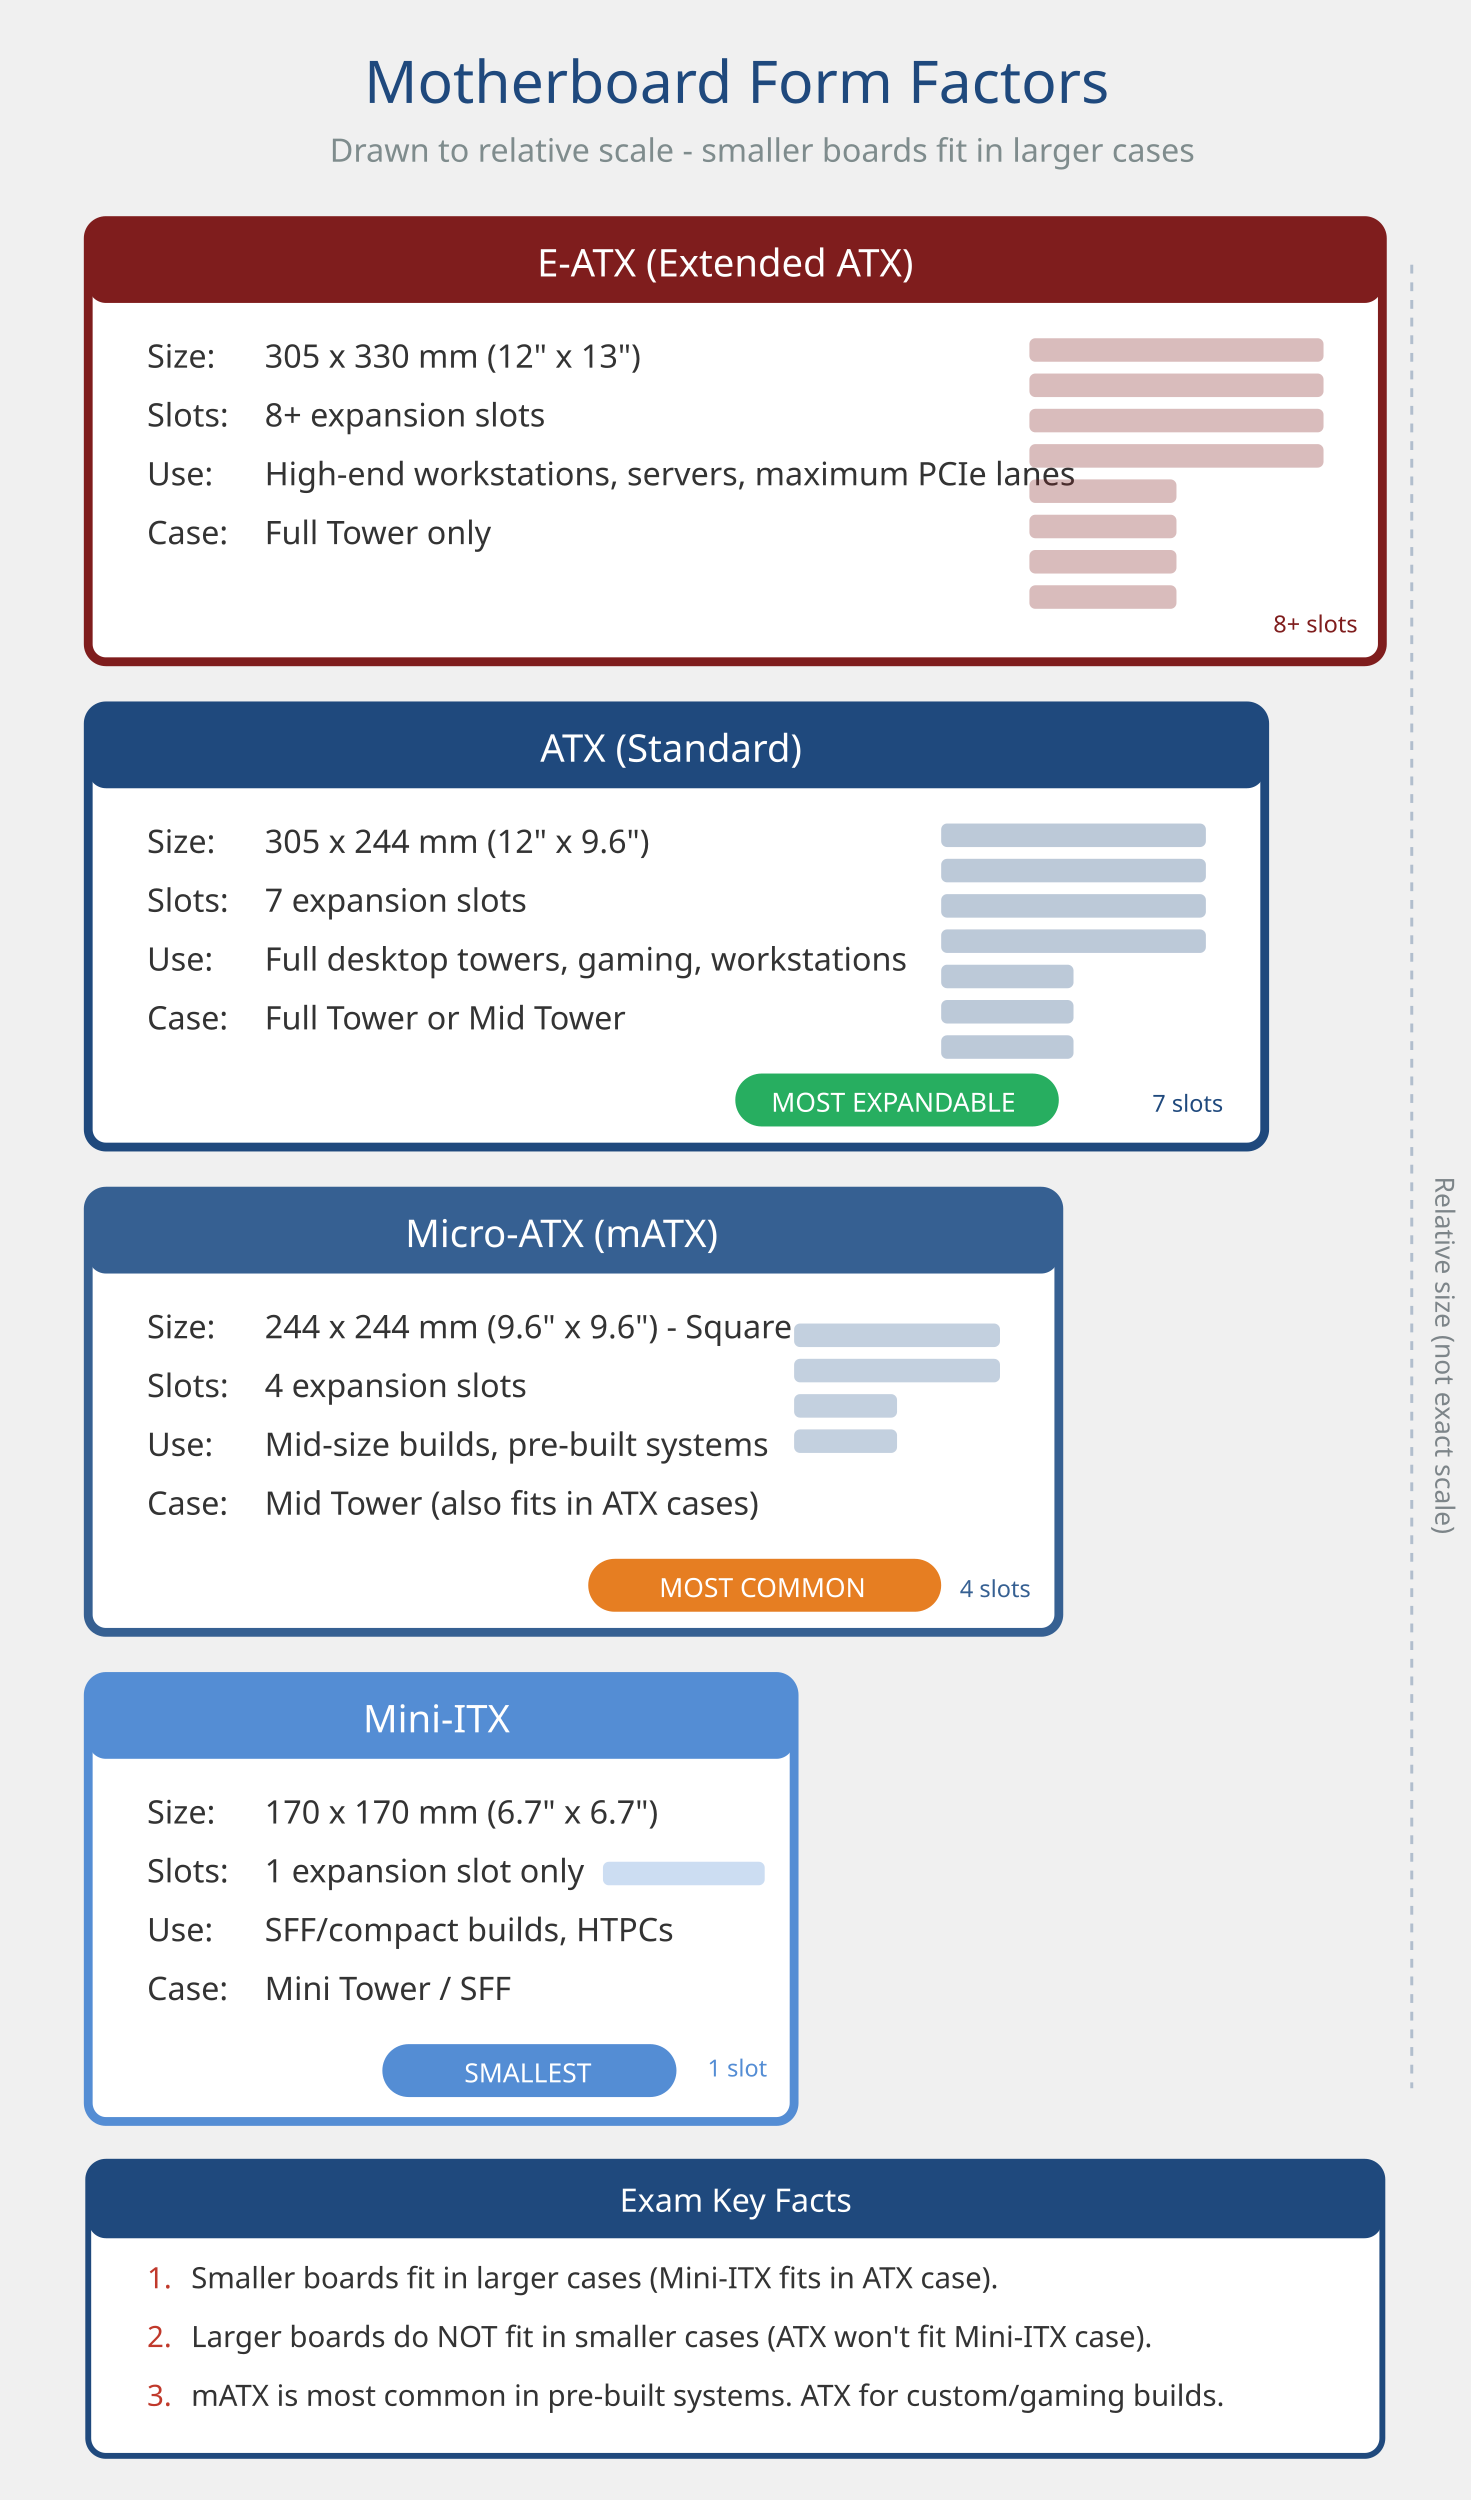
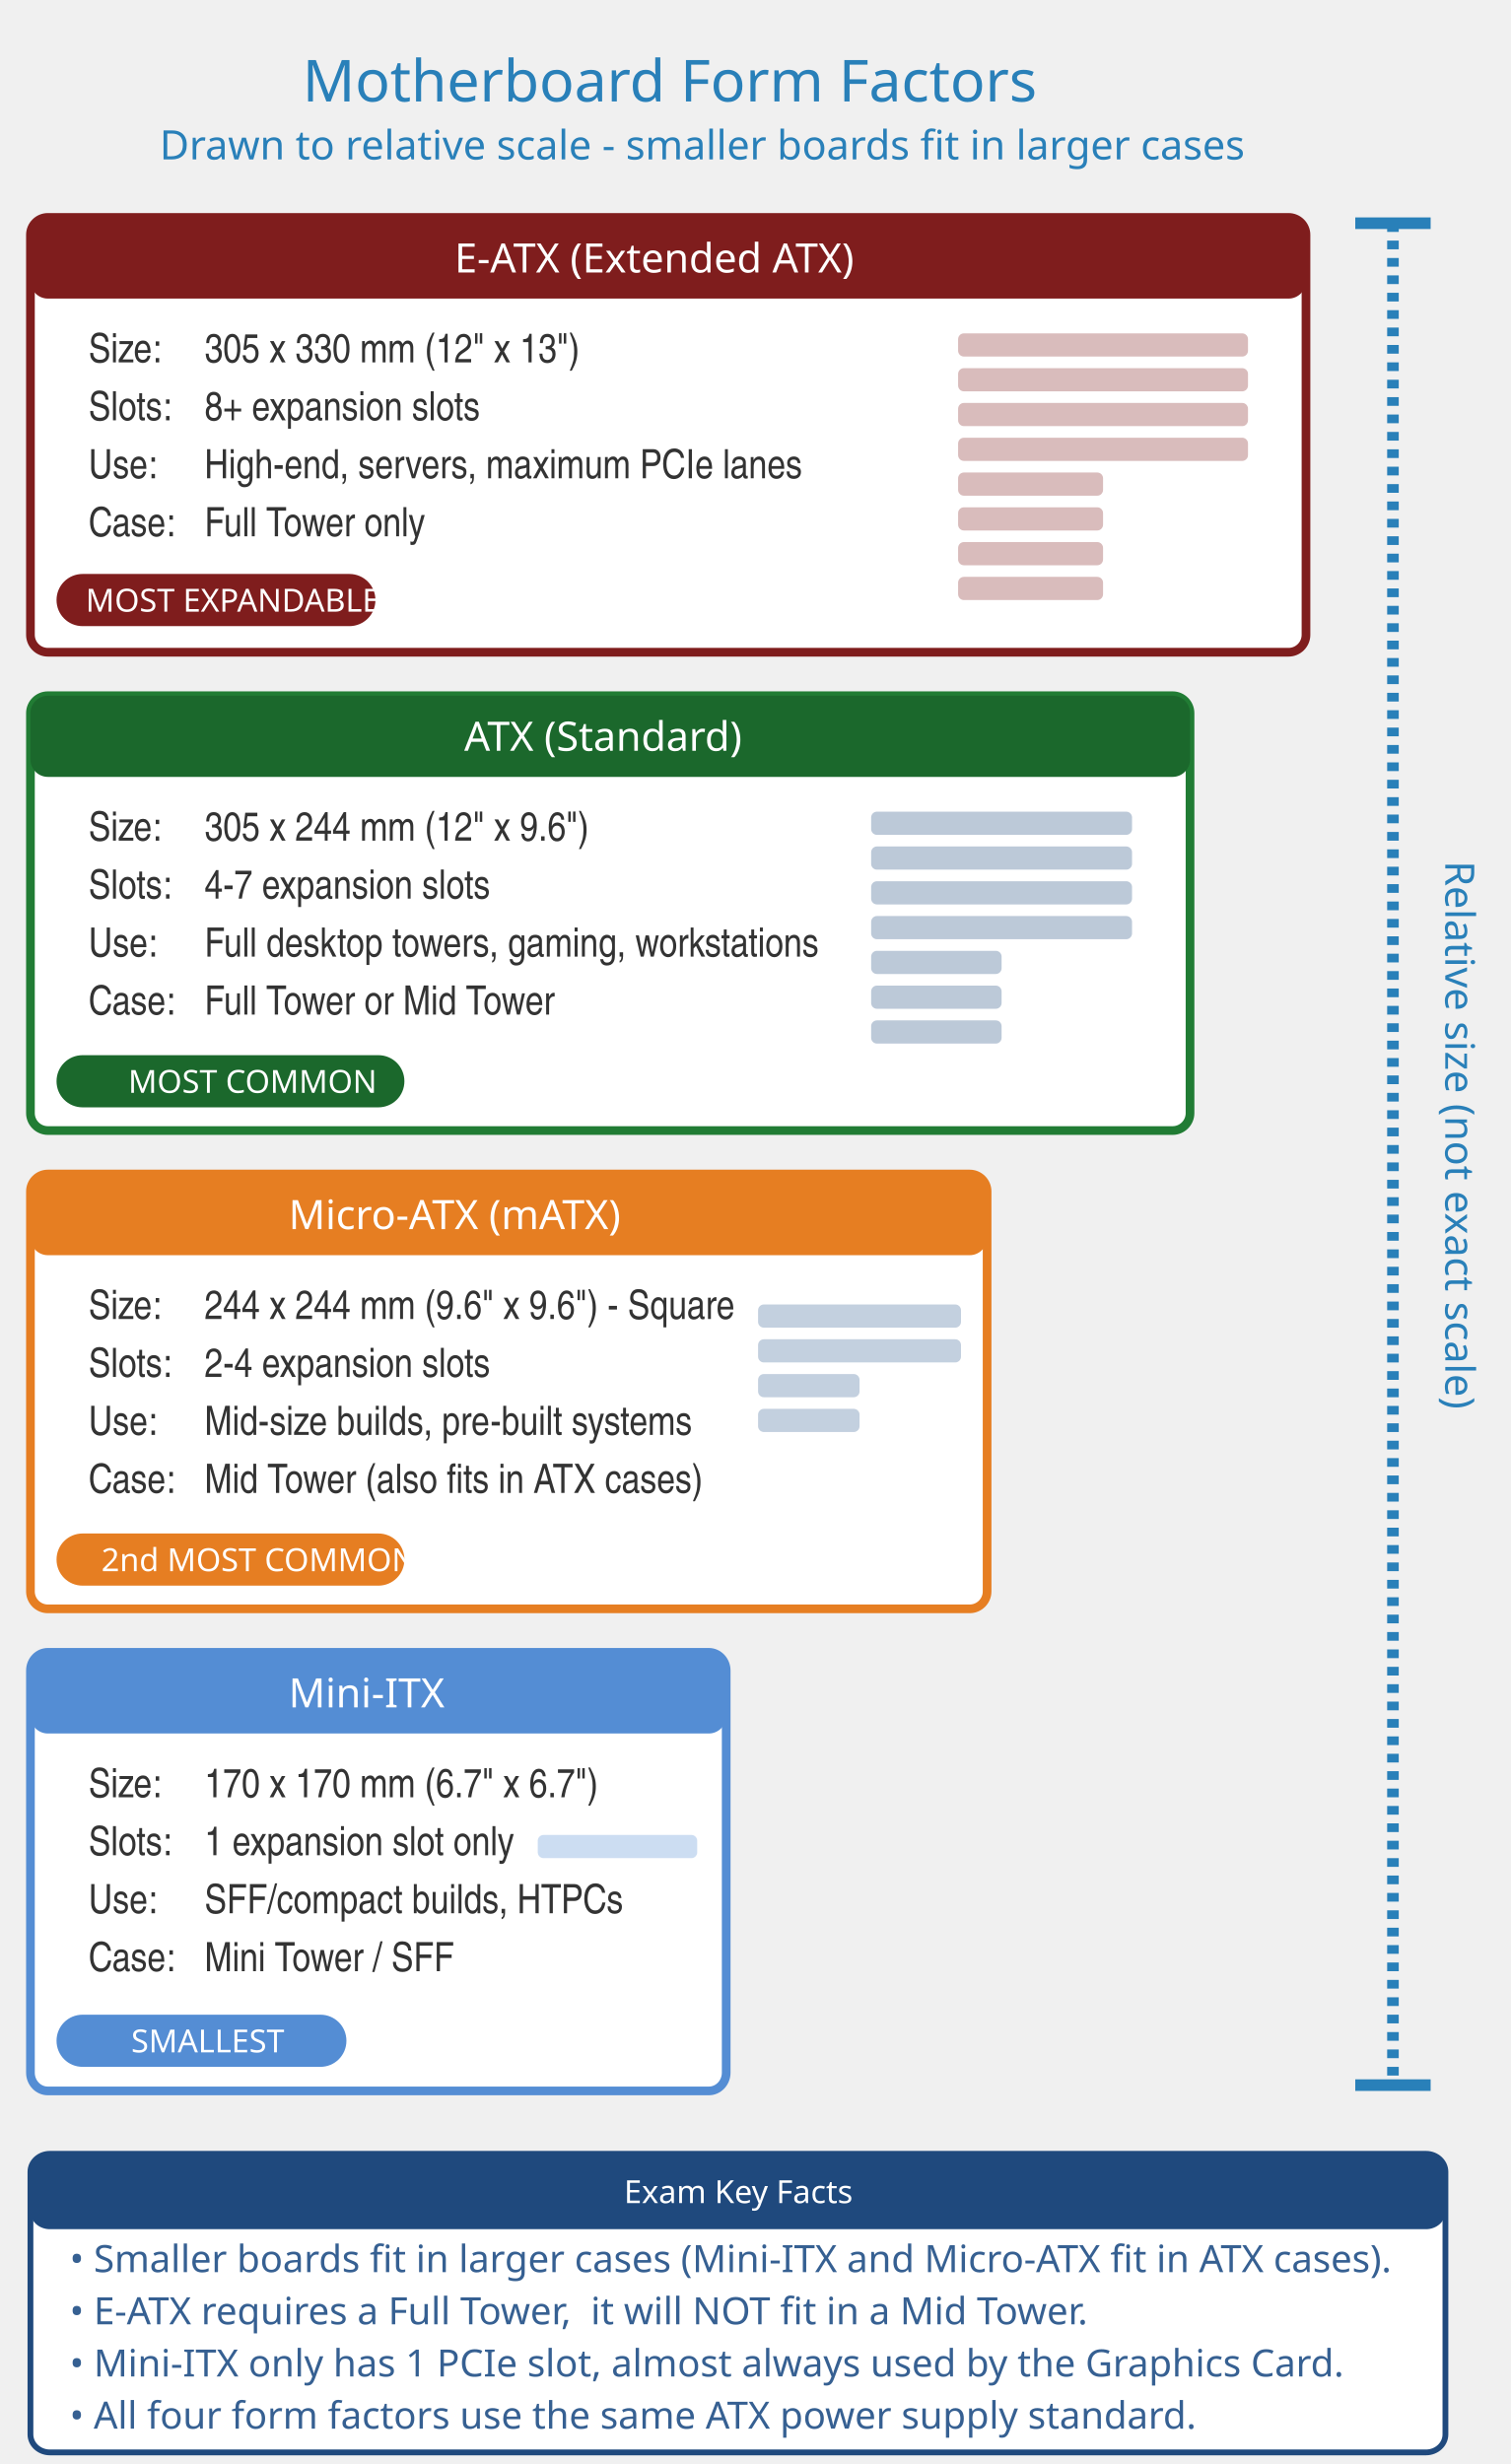
- <svg xmlns="http://www.w3.org/2000/svg" version="1.1" id="Layer_1" x="0px" y="0px" viewBox="0 0 500 850" style="enable-background:new 0 0 500 850;" xml:space="preserve">
+ <svg xmlns="http://www.w3.org/2000/svg" version="1.1" id="Layer_1" x="0px" y="0px" viewBox="0 0 521 850" style="enable-background:new 0 0 521 850;" xml:space="preserve">
  <style type="text/css">
- 	.st0{fill:#1F497D;}
+ 	.st0{fill:#2980B9;}
	.st1{font-family:'SegoeUI-Bold';}
	.st2{font-size:20px;}
- 	.st3{fill:#7F8C8D;}
- 	.st4{font-family:'SegoeUI';}
- 	.st5{font-size:11px;}
- 	.st6{fill:#FFFFFF;stroke:#7F1D1D;stroke-width:3;}
- 	.st7{fill:#7F1D1D;}
- 	.st8{fill:#FFFFFF;}
- 	.st9{font-size:13px;}
- 	.st10{fill:#333333;}
+ 	.st3{font-family:'SegoeUI';}
+ 	.st4{font-size:14px;}
+ 	.st5{fill:#FFFFFF;stroke:#7F1D1D;stroke-width:3;}
+ 	.st6{fill:#7F1D1D;}
+ 	.st7{fill:#FFFFFF;}
+ 	.st8{font-family:'Arial-BoldMT';}
+ 	.st9{fill:#333333;}
+ 	.st10{font-family:'ArialNarrow';}
	.st11{opacity:0.3;fill:#7F1D1D;enable-background:new    ;}
- 	.st12{font-size:8px;}
- 	.st13{fill:#FFFFFF;stroke:#1F497D;stroke-width:3;}
+ 	.st12{fill:#FFFFFF;stroke:#217C34;stroke-width:3;}
+ 	.st13{fill:#1B682C;}
	.st14{opacity:0.3;fill:#1F497D;enable-background:new    ;}
- 	.st15{fill:#27AE60;}
- 	.st16{font-size:9px;}
- 	.st17{fill:#FFFFFF;stroke:#366092;stroke-width:3;}
- 	.st18{fill:#366092;}
+ 	.st15{font-family:'ArialNarrow-Bold';}
+ 	.st16{font-size:11px;}
+ 	.st17{fill:#FFFFFF;stroke:#E67E22;stroke-width:3;}
+ 	.st18{fill:#E67E22;}
	.st19{opacity:0.3;fill:#366092;enable-background:new    ;}
- 	.st20{fill:#E67E22;}
- 	.st21{fill:#FFFFFF;stroke:#548DD4;stroke-width:3;}
- 	.st22{fill:#548DD4;}
- 	.st23{opacity:0.3;fill:#548DD4;enable-background:new    ;}
+ 	.st20{fill:#FFFFFF;stroke:#548DD4;stroke-width:3;}
+ 	.st21{fill:#548DD4;}
+ 	.st22{opacity:0.3;fill:#548DD4;enable-background:new    ;}
+ 	.st23{fill:none;stroke:#2980B9;stroke-width:4;stroke-miterlimit:10;stroke-dasharray:3,3;}
	.st24{fill:#FFFFFF;stroke:#1F497D;stroke-width:2;}
- 	.st25{fill:#C0392B;}
- 	.st26{font-size:10px;}
- 	.st27{opacity:0.3;fill:none;stroke:#1F497D;stroke-miterlimit:10;stroke-dasharray:3,3;enable-background:new    ;}
- 	.st28{fill:#7D8589;}
+ 	.st25{fill:#1F497D;}
+ 	.st26{fill:none;}
+ 	.st27{fill:#366092;}
+ 	.st28{font-family:'ArialMT';}
+ 	.st29{font-size:13px;}
</style>
-   <text transform="matrix(1 0 0 1 123.7988 35)" class="st0 st1 st2">Motherboard Form Factors</text>
-   <text transform="matrix(1 0 0 1 112.1133 55)" class="st3 st4 st5">Drawn to relative scale - smaller boards fit in larger cases</text>
-   <path class="st6" d="M36,75h428c3.3,0,6,2.7,6,6v138c0,3.3-2.7,6-6,6H36c-3.3,0-6-2.7-6-6V81C30,77.7,32.7,75,36,75z" />
-   <path class="st7" d="M36,75h428c3.3,0,6,2.7,6,6v16c0,3.3-2.7,6-6,6H36c-3.3,0-6-2.7-6-6V81C30,77.7,32.7,75,36,75z" />
-   <text transform="matrix(1 0 0 1 182.6165 94)" class="st8 st1 st9">E-ATX (Extended ATX)</text>
-   <text transform="matrix(1 0 0 1 50 125)" class="st10 st1 st5">Size:</text>
-   <text transform="matrix(1 0 0 1 90 125)" class="st10 st4 st5">305 x 330 mm (12" x 13")</text>
-   <text transform="matrix(1 0 0 1 50 145)" class="st10 st1 st5">Slots:</text>
-   <text transform="matrix(1 0 0 1 90 145)" class="st10 st4 st5">8+ expansion slots</text>
-   <text transform="matrix(1 0 0 1 50 165)" class="st10 st1 st5">Use:</text>
-   <text transform="matrix(1 0 0 1 90 165)" class="st10 st4 st5">High-end workstations, servers, maximum PCIe lanes</text>
-   <text transform="matrix(1 0 0 1 50 185)" class="st10 st1 st5">Case:</text>
-   <text transform="matrix(1 0 0 1 90 185)" class="st10 st4 st5">Full Tower only</text>
-   <path class="st11" d="M352,115h96c1.1,0,2,0.9,2,2v4c0,1.1-0.9,2-2,2h-96c-1.1,0-2-0.9-2-2v-4C350,115.9,350.9,115,352,115z" />
-   <path class="st11" d="M352,127h96c1.1,0,2,0.9,2,2v4c0,1.1-0.9,2-2,2h-96c-1.1,0-2-0.9-2-2v-4C350,127.9,350.9,127,352,127z" />
-   <path class="st11" d="M352,139h96c1.1,0,2,0.9,2,2v4c0,1.1-0.9,2-2,2h-96c-1.1,0-2-0.9-2-2v-4C350,139.9,350.9,139,352,139z" />
-   <path class="st11" d="M352,151h96c1.1,0,2,0.9,2,2v4c0,1.1-0.9,2-2,2h-96c-1.1,0-2-0.9-2-2v-4C350,151.9,350.9,151,352,151z" />
-   <path class="st11" d="M352,163h46c1.1,0,2,0.9,2,2v4c0,1.1-0.9,2-2,2h-46c-1.1,0-2-0.9-2-2v-4C350,163.9,350.9,163,352,163z" />
-   <path class="st11" d="M352,175h46c1.1,0,2,0.9,2,2v4c0,1.1-0.9,2-2,2h-46c-1.1,0-2-0.9-2-2v-4C350,175.9,350.9,175,352,175z" />
-   <path class="st11" d="M352,187h46c1.1,0,2,0.9,2,2v4c0,1.1-0.9,2-2,2h-46c-1.1,0-2-0.9-2-2v-4C350,187.9,350.9,187,352,187z" />
-   <path class="st11" d="M352,199h46c1.1,0,2,0.9,2,2v4c0,1.1-0.9,2-2,2h-46c-1.1,0-2-0.9-2-2v-4C350,199.9,350.9,199,352,199z" />
-   <text transform="matrix(1 0 0 1 432.9058 215)" class="st7 st4 st12">8+ slots</text>
-   <path class="st13" d="M36,240h388c3.3,0,6,2.7,6,6v138c0,3.3-2.7,6-6,6H36c-3.3,0-6-2.7-6-6V246C30,242.7,32.7,240,36,240z" />
-   <path class="st0" d="M36,240h388c3.3,0,6,2.7,6,6v16c0,3.3-2.7,6-6,6H36c-3.3,0-6-2.7-6-6v-16C30,242.7,32.7,240,36,240z" />
-   <text transform="matrix(1 0 0 1 183.6875 259)" class="st8 st1 st9">ATX (Standard)</text>
-   <text transform="matrix(1 0 0 1 50 290)" class="st10 st1 st5">Size:</text>
-   <text transform="matrix(1 0 0 1 90 290)" class="st10 st4 st5">305 x 244 mm (12" x 9.6")</text>
-   <text transform="matrix(1 0 0 1 50 310)" class="st10 st1 st5">Slots:</text>
-   <text transform="matrix(1 0 0 1 90 310)" class="st10 st4 st5">7 expansion slots</text>
-   <text transform="matrix(1 0 0 1 50 330)" class="st10 st1 st5">Use:</text>
-   <text transform="matrix(1 0 0 1 90 330)" class="st10 st4 st5">Full desktop towers, gaming, workstations</text>
-   <text transform="matrix(1 0 0 1 50 350)" class="st10 st1 st5">Case:</text>
-   <text transform="matrix(1 0 0 1 90 350)" class="st10 st4 st5">Full Tower or Mid Tower</text>
-   <path class="st14" d="M322,280h86c1.1,0,2,0.9,2,2v4c0,1.1-0.9,2-2,2h-86c-1.1,0-2-0.9-2-2v-4C320,280.9,320.9,280,322,280z" />
-   <path class="st14" d="M322,292h86c1.1,0,2,0.9,2,2v4c0,1.1-0.9,2-2,2h-86c-1.1,0-2-0.9-2-2v-4C320,292.9,320.9,292,322,292z" />
-   <path class="st14" d="M322,304h86c1.1,0,2,0.9,2,2v4c0,1.1-0.9,2-2,2h-86c-1.1,0-2-0.9-2-2v-4C320,304.9,320.9,304,322,304z" />
-   <path class="st14" d="M322,316h86c1.1,0,2,0.9,2,2v4c0,1.1-0.9,2-2,2h-86c-1.1,0-2-0.9-2-2v-4C320,316.9,320.9,316,322,316z" />
-   <path class="st14" d="M322,328h41c1.1,0,2,0.9,2,2v4c0,1.1-0.9,2-2,2h-41c-1.1,0-2-0.9-2-2v-4C320,328.9,320.9,328,322,328z" />
-   <path class="st14" d="M322,340h41c1.1,0,2,0.9,2,2v4c0,1.1-0.9,2-2,2h-41c-1.1,0-2-0.9-2-2v-4C320,340.9,320.9,340,322,340z" />
-   <path class="st14" d="M322,352h41c1.1,0,2,0.9,2,2v4c0,1.1-0.9,2-2,2h-41c-1.1,0-2-0.9-2-2v-4C320,352.9,320.9,352,322,352z" />
-   <text transform="matrix(1 0 0 1 391.7728 378)" class="st0 st4 st12">7 slots</text>
-   <path class="st15" d="M259,365h92c5,0,9,4,9,9l0,0c0,5-4,9-9,9h-92c-5,0-9-4-9-9l0,0C250,369,254,365,259,365z" />
-   <text transform="matrix(1 0 0 1 262.2346 378)" class="st8 st1 st16">MOST EXPANDABLE</text>
-   <path class="st17" d="M36,405h318c3.3,0,6,2.7,6,6v138c0,3.3-2.7,6-6,6H36c-3.3,0-6-2.7-6-6V411C30,407.7,32.7,405,36,405z" />
-   <path class="st18" d="M36,405h318c3.3,0,6,2.7,6,6v16c0,3.3-2.7,6-6,6H36c-3.3,0-6-2.7-6-6v-16C30,407.7,32.7,405,36,405z" />
-   <text transform="matrix(1 0 0 1 137.76 424)" class="st8 st1 st9">Micro-ATX (mATX)</text>
-   <text transform="matrix(1 0 0 1 50 455)" class="st10 st1 st5">Size:</text>
-   <text transform="matrix(1 0 0 1 90 455)" class="st10 st4 st5">244 x 244 mm (9.6" x 9.6") - Square</text>
-   <text transform="matrix(1 0 0 1 50 475)" class="st10 st1 st5">Slots:</text>
-   <text transform="matrix(1 0 0 1 90 475)" class="st10 st4 st5">4 expansion slots</text>
-   <text transform="matrix(1 0 0 1 50 495)" class="st10 st1 st5">Use:</text>
-   <text transform="matrix(1 0 0 1 90 495)" class="st10 st4 st5">Mid-size builds, pre-built systems</text>
-   <text transform="matrix(1 0 0 1 50 515)" class="st10 st1 st5">Case:</text>
-   <text transform="matrix(1 0 0 1 90 515)" class="st10 st4 st5">Mid Tower (also fits in ATX cases)</text>
-   <path class="st19" d="M272,450h66c1.1,0,2,0.9,2,2v4c0,1.1-0.9,2-2,2h-66c-1.1,0-2-0.9-2-2v-4C270,450.9,270.9,450,272,450z" />
-   <path class="st19" d="M272,462h66c1.1,0,2,0.9,2,2v4c0,1.1-0.9,2-2,2h-66c-1.1,0-2-0.9-2-2v-4C270,462.9,270.9,462,272,462z" />
-   <path class="st19" d="M272,474h31c1.1,0,2,0.9,2,2v4c0,1.1-0.9,2-2,2h-31c-1.1,0-2-0.9-2-2v-4C270,474.9,270.9,474,272,474z" />
-   <path class="st19" d="M272,486h31c1.1,0,2,0.9,2,2v4c0,1.1-0.9,2-2,2h-31c-1.1,0-2-0.9-2-2v-4C270,486.9,270.9,486,272,486z" />
-   <text transform="matrix(1 0 0 1 326.3377 543)" class="st18 st4 st12">4 slots</text>
-   <path class="st20" d="M209,530h102c5,0,9,4,9,9l0,0c0,5-4,9-9,9H209c-5,0-9-4-9-9l0,0C200,534,204,530,209,530z" />
-   <text transform="matrix(1 0 0 1 224.134 543)" class="st8 st1 st16">MOST COMMON</text>
-   <path class="st21" d="M36,570h228c3.3,0,6,2.8,6,6.3v138.7c0,3.5-2.7,6.3-6,6.3H36c-3.3,0-6-2.8-6-6.3V576.3  C30,572.8,32.7,570,36,570z" />
-   <path class="st22" d="M36,570h228c3.3,0,6,2.7,6,6v16c0,3.3-2.7,6-6,6H36c-3.3,0-6-2.7-6-6v-16C30,572.7,32.7,570,36,570z" />
-   <text transform="matrix(1 0 0 1 123.4097 589)" class="st8 st1 st9">Mini-ITX</text>
-   <text transform="matrix(1 0 0 1 50 620)" class="st10 st1 st5">Size:</text>
-   <text transform="matrix(1 0 0 1 90 620)" class="st10 st4 st5">170 x 170 mm (6.7" x 6.7")</text>
-   <text transform="matrix(1 0 0 1 50 640)" class="st10 st1 st5">Slots:</text>
-   <text transform="matrix(1 0 0 1 90 640)" class="st10 st4 st5">1 expansion slot only</text>
-   <text transform="matrix(1 0 0 1 50 660)" class="st10 st1 st5">Use:</text>
-   <text transform="matrix(1 0 0 1 90 660)" class="st10 st4 st5">SFF/compact builds, HTPCs</text>
-   <text transform="matrix(1 0 0 1 50 680)" class="st10 st1 st5">Case:</text>
-   <text transform="matrix(1 0 0 1 90 680)" class="st10 st4 st5">Mini Tower / SFF</text>
-   <path class="st23" d="M207,633h51c1.1,0,2,0.9,2,2v4c0,1.1-0.9,2-2,2h-51c-1.1,0-2-0.9-2-2v-4C205,633.9,205.9,633,207,633z" />
-   <text transform="matrix(1 0 0 1 240.5567 706)" class="st22 st4 st12">1 slot</text>
-   <path class="st22" d="M139,695h82c5,0,9,4,9,9l0,0c0,5-4,9-9,9h-82c-5,0-9-4-9-9l0,0C130,699,134,695,139,695z" />
-   <text transform="matrix(1 0 0 1 157.8516 708)" class="st8 st1 st16">SMALLEST</text>
-   <path class="st24" d="M36,735h428c3.3,0,6,2.7,6,6v88c0,3.3-2.7,6-6,6H36c-3.3,0-6-2.7-6-6v-88C30,737.7,32.7,735,36,735z" />
-   <path class="st0" d="M36,735h428c3.3,0,6,2.7,6,6v14c0,3.3-2.7,6-6,6H36c-3.3,0-6-2.7-6-6v-14C30,737.7,32.7,735,36,735z" />
-   <text transform="matrix(1 0 0 1 210.697 752)" class="st8 st1 st5">Exam Key Facts</text>
-   <text transform="matrix(1 0 0 1 50 778)" class="st25 st1 st26">1.</text>
-   <text transform="matrix(1 0 0 1 65 778)" class="st10 st4 st26">Smaller boards fit in larger cases (Mini-ITX fits in ATX case).</text>
-   <text transform="matrix(1 0 0 1 50 798)" class="st25 st1 st26">2.</text>
-   <text transform="matrix(1 0 0 1 65 798)" class="st10 st4 st26">Larger boards do NOT fit in smaller cases (ATX won't fit Mini-ITX case).</text>
-   <text transform="matrix(1 0 0 1 50 818)" class="st25 st1 st26">3.</text>
-   <text transform="matrix(1 0 0 1 65 818)" class="st10 st4 st26">mATX is most common in pre-built systems. ATX for custom/gaming builds.</text>
-   <line class="st27" x1="480" y1="90" x2="480" y2="710" />
-   <text transform="matrix(6.123234e-17 1 -1 6.123234e-17 488 400)" class="st28 st4 st16">Relative size (not exact scale)</text>
+   <g>
+     <text transform="matrix(1 0 0 1 104.3481 35)" class="st0 st1 st2">Motherboard Form Factors</text>
+     <text transform="matrix(1 0 0 1 55.0571 55)" class="st0 st3 st4">Drawn to relative scale - smaller boards fit in larger cases</text>
+     <g>
+       <path class="st5" d="M16.5,75h428c3.3,0,6,2.7,6,6v138c0,3.3-2.7,6-6,6h-428c-3.3,0-6-2.7-6-6V81C10.5,77.7,13.2,75,16.5,75z" />
+       <path class="st6" d="M16.5,75h428c3.3,0,6,2.7,6,6v16c0,3.3-2.7,6-6,6h-428c-3.3,0-6-2.7-6-6V81C10.5,77.7,13.2,75,16.5,75z" />
+     </g>
+     <text transform="matrix(1 0 0 1 156.7896 94)" class="st7 st8 st4">E-ATX (Extended ATX)</text>
+     <text transform="matrix(1 0 0 1 30.5493 125)" class="st9 st10 st4">Size:</text>
+     <text transform="matrix(1 0 0 1 70.5493 125)" class="st9 st10 st4">305 x 330 mm (12" x 13")</text>
+     <text transform="matrix(1 0 0 1 30.5493 145)" class="st9 st10 st4">Slots:</text>
+     <text transform="matrix(1 0 0 1 70.5493 145)" class="st9 st10 st4">8+ expansion slots</text>
+     <text transform="matrix(1 0 0 1 30.5493 165)" class="st9 st10 st4">Use:</text>
+     <text transform="matrix(1 0 0 1 70.5493 165)" class="st9 st10 st4">High-end, servers, maximum PCIe lanes</text>
+     <text transform="matrix(1 0 0 1 30.5493 185)" class="st9 st10 st4">Case:</text>
+     <text transform="matrix(1 0 0 1 70.5493 185)" class="st9 st10 st4">Full Tower only</text>
+     <path class="st11" d="M332.5,115h96c1.1,0,2,0.9,2,2v4c0,1.1-0.9,2-2,2h-96c-1.1,0-2-0.9-2-2v-4C330.5,115.9,331.4,115,332.5,115z" />
+     <path class="st11" d="M332.5,127h96c1.1,0,2,0.9,2,2v4c0,1.1-0.9,2-2,2h-96c-1.1,0-2-0.9-2-2v-4C330.5,127.9,331.4,127,332.5,127z" />
+     <path class="st11" d="M332.5,139h96c1.1,0,2,0.9,2,2v4c0,1.1-0.9,2-2,2h-96c-1.1,0-2-0.9-2-2v-4C330.5,139.9,331.4,139,332.5,139z" />
+     <path class="st11" d="M332.5,151h96c1.1,0,2,0.9,2,2v4c0,1.1-0.9,2-2,2h-96c-1.1,0-2-0.9-2-2v-4C330.5,151.9,331.4,151,332.5,151z" />
+     <path class="st11" d="M332.5,163h46c1.1,0,2,0.9,2,2v4c0,1.1-0.9,2-2,2h-46c-1.1,0-2-0.9-2-2v-4C330.5,163.9,331.4,163,332.5,163z" />
+     <path class="st11" d="M332.5,175h46c1.1,0,2,0.9,2,2v4c0,1.1-0.9,2-2,2h-46c-1.1,0-2-0.9-2-2v-4C330.5,175.9,331.4,175,332.5,175z" />
+     <path class="st11" d="M332.5,187h46c1.1,0,2,0.9,2,2v4c0,1.1-0.9,2-2,2h-46c-1.1,0-2-0.9-2-2v-4C330.5,187.9,331.4,187,332.5,187z" />
+     <path class="st11" d="M332.5,199h46c1.1,0,2,0.9,2,2v4c0,1.1-0.9,2-2,2h-46c-1.1,0-2-0.9-2-2v-4C330.5,199.9,331.4,199,332.5,199z" />
+     <g>
+       <path class="st12" d="M16.5,240h388c3.3,0,6,2.7,6,6v138c0,3.3-2.7,6-6,6h-388c-3.3,0-6-2.7-6-6V246C10.5,242.7,13.2,240,16.5,240    z" />
+       <path class="st13" d="M16.5,240h388c3.3,0,6,2.7,6,6v16c0,3.3-2.7,6-6,6h-388c-3.3,0-6-2.7-6-6v-16C10.5,242.7,13.2,240,16.5,240z    " />
+     </g>
+     <text transform="matrix(1 0 0 1 160.124 259)" class="st7 st8 st4">ATX (Standard)</text>
+     <text transform="matrix(1 0 0 1 30.5493 290)" class="st9 st10 st4">Size:</text>
+     <text transform="matrix(1 0 0 1 70.5493 290)" class="st9 st10 st4">305 x 244 mm (12" x 9.6")</text>
+     <text transform="matrix(1 0 0 1 30.5493 310)" class="st9 st10 st4">Slots:</text>
+     <text transform="matrix(1 0 0 1 70.5493 310)" class="st9 st10 st4">4-7 expansion slots</text>
+     <text transform="matrix(1 0 0 1 30.5493 330)" class="st9 st10 st4">Use:</text>
+     <text transform="matrix(1 0 0 1 70.5493 330)" class="st9 st10 st4">Full desktop towers, gaming, workstations</text>
+     <text transform="matrix(1 0 0 1 30.5493 350)" class="st9 st10 st4">Case:</text>
+     <text transform="matrix(1 0 0 1 70.5493 350)" class="st9 st10 st4">Full Tower or Mid Tower</text>
+     <path class="st14" d="M302.5,280h86c1.1,0,2,0.9,2,2v4c0,1.1-0.9,2-2,2h-86c-1.1,0-2-0.9-2-2v-4C300.5,280.9,301.4,280,302.5,280z" />
+     <path class="st14" d="M302.5,292h86c1.1,0,2,0.9,2,2v4c0,1.1-0.9,2-2,2h-86c-1.1,0-2-0.9-2-2v-4C300.5,292.9,301.4,292,302.5,292z" />
+     <path class="st14" d="M302.5,304h86c1.1,0,2,0.9,2,2v4c0,1.1-0.9,2-2,2h-86c-1.1,0-2-0.9-2-2v-4C300.5,304.9,301.4,304,302.5,304z" />
+     <path class="st14" d="M302.5,316h86c1.1,0,2,0.9,2,2v4c0,1.1-0.9,2-2,2h-86c-1.1,0-2-0.9-2-2v-4C300.5,316.9,301.4,316,302.5,316z" />
+     <path class="st14" d="M302.5,328h41c1.1,0,2,0.9,2,2v4c0,1.1-0.9,2-2,2h-41c-1.1,0-2-0.9-2-2v-4C300.5,328.9,301.4,328,302.5,328z" />
+     <path class="st14" d="M302.5,340h41c1.1,0,2,0.9,2,2v4c0,1.1-0.9,2-2,2h-41c-1.1,0-2-0.9-2-2v-4C300.5,340.9,301.4,340,302.5,340z" />
+     <path class="st14" d="M302.5,352h41c1.1,0,2,0.9,2,2v4c0,1.1-0.9,2-2,2h-41c-1.1,0-2-0.9-2-2v-4C300.5,352.9,301.4,352,302.5,352z" />
+     <g>
+       <path class="st6" d="M28.5,198h92c5,0,9,4,9,9l0,0c0,5-4,9-9,9h-92c-5,0-9-4-9-9l0,0C19.5,202,23.5,198,28.5,198z" />
+       <text transform="matrix(1 0 0 1 29.5344 211)" class="st7 st15 st16">MOST EXPANDABLE</text>
+     </g>
+     <g>
+       <path class="st17" d="M16.5,405h318c3.3,0,6,2.7,6,6v138c0,3.3-2.7,6-6,6h-318c-3.3,0-6-2.7-6-6V411C10.5,407.7,13.2,405,16.5,405    z" />
+       <path class="st18" d="M16.5,405h318c3.3,0,6,2.7,6,6v16c0,3.3-2.7,6-6,6h-318c-3.3,0-6-2.7-6-6v-16C10.5,407.7,13.2,405,16.5,405z    " />
+     </g>
+     <text transform="matrix(1 0 0 1 99.5496 424)" class="st7 st8 st4">Micro-ATX (mATX)</text>
+     <text transform="matrix(1 0 0 1 30.5493 455)" class="st9 st10 st4">Size:</text>
+     <text transform="matrix(1 0 0 1 70.5493 455)" class="st9 st10 st4">244 x 244 mm (9.6" x 9.6") - Square</text>
+     <text transform="matrix(1 0 0 1 30.5493 475)" class="st9 st10 st4">Slots:</text>
+     <text transform="matrix(1 0 0 1 70.5493 475)" class="st9 st10 st4">2-4 expansion slots</text>
+     <text transform="matrix(1 0 0 1 30.5493 495)" class="st9 st10 st4">Use:</text>
+     <text transform="matrix(1 0 0 1 70.5493 495)" class="st9 st10 st4">Mid-size builds, pre-built systems</text>
+     <text transform="matrix(1 0 0 1 30.5493 515)" class="st9 st10 st4">Case:</text>
+     <text transform="matrix(1 0 0 1 70.5493 515)" class="st9 st10 st4">Mid Tower (also fits in ATX cases)</text>
+     <path class="st19" d="M263.5,450h66c1.1,0,2,0.9,2,2v4c0,1.1-0.9,2-2,2h-66c-1.1,0-2-0.9-2-2v-4C261.5,450.9,262.4,450,263.5,450z" />
+     <path class="st19" d="M263.5,462h66c1.1,0,2,0.9,2,2v4c0,1.1-0.9,2-2,2h-66c-1.1,0-2-0.9-2-2v-4C261.5,462.9,262.4,462,263.5,462z" />
+     <path class="st19" d="M263.5,474h31c1.1,0,2,0.9,2,2v4c0,1.1-0.9,2-2,2h-31c-1.1,0-2-0.9-2-2v-4C261.5,474.9,262.4,474,263.5,474z" />
+     <path class="st19" d="M263.5,486h31c1.1,0,2,0.9,2,2v4c0,1.1-0.9,2-2,2h-31c-1.1,0-2-0.9-2-2v-4C261.5,486.9,262.4,486,263.5,486z" />
+     <g>
+       <path class="st13" d="M28.5,364h102c5,0,9,4,9,9l0,0c0,5-4,9-9,9h-102c-5,0-9-4-9-9l0,0C19.5,368,23.5,364,28.5,364z" />
+       <text transform="matrix(1 0 0 1 44.2209 377)" class="st7 st15 st16">MOST COMMON</text>
+     </g>
+     <g>
+       <path class="st18" d="M28.5,529h102c5,0,9,4,9,9l0,0c0,5-4,9-9,9h-102c-5,0-9-4-9-9l0,0C19.5,533,23.5,529,28.5,529z" />
+       <text transform="matrix(1 0 0 1 34.948 542)" class="st7 st15 st16">2nd MOST COMMON</text>
+     </g>
+     <g>
+       <path class="st20" d="M16.5,570h228c3.3,0,6,2.8,6,6.3V715c0,3.5-2.7,6.3-6,6.3h-228c-3.3,0-6-2.8-6-6.3V576.3    C10.5,572.8,13.2,570,16.5,570z" />
+       <path class="st21" d="M16.5,570h228c3.3,0,6,2.7,6,6v16c0,3.3-2.7,6-6,6h-228c-3.3,0-6-2.7-6-6v-16C10.5,572.7,13.2,570,16.5,570z    " />
+     </g>
+     <text transform="matrix(1 0 0 1 99.5493 589)" class="st7 st8 st4">Mini-ITX</text>
+     <text transform="matrix(1 0 0 1 30.5493 620)" class="st9 st10 st4">Size:</text>
+     <text transform="matrix(1 0 0 1 70.5493 620)" class="st9 st10 st4">170 x 170 mm (6.7" x 6.7")</text>
+     <text transform="matrix(1 0 0 1 30.5493 640)" class="st9 st10 st4">Slots:</text>
+     <text transform="matrix(1 0 0 1 70.5493 640)" class="st9 st10 st4">1 expansion slot only</text>
+     <text transform="matrix(1 0 0 1 30.5493 660)" class="st9 st10 st4">Use:</text>
+     <text transform="matrix(1 0 0 1 70.5493 660)" class="st9 st10 st4">SFF/compact builds, HTPCs</text>
+     <text transform="matrix(1 0 0 1 30.5493 680)" class="st9 st10 st4">Case:</text>
+     <text transform="matrix(1 0 0 1 70.5493 680)" class="st9 st10 st4">Mini Tower / SFF</text>
+     <path class="st22" d="M187.5,633h51c1.1,0,2,0.9,2,2v4c0,1.1-0.9,2-2,2h-51c-1.1,0-2-0.9-2-2v-4C185.5,633.9,186.4,633,187.5,633z" />
+     <g>
+       <path class="st21" d="M28.5,695h82c5,0,9,4,9,9l0,0c0,5-4,9-9,9h-82c-5,0-9-4-9-9l0,0C19.5,699,23.5,695,28.5,695z" />
+       <text transform="matrix(1 0 0 1 45.2478 708)" class="st7 st15 st16">SMALLEST</text>
+     </g>
+     <text transform="matrix(6.123234e-17 1 -1 6.123234e-17 498.5488 296.9644)" class="st0 st1 st4">Relative size (not exact scale)</text>
+     <g>
+       <g>
+         <line class="st23" x1="480.5" y1="77" x2="480.5" y2="719.3" />
+         <g>
+           <rect x="467.5" y="75" class="st0" width="26" height="4" />
+         </g>
+         <g>
+           <rect x="467.5" y="717.3" class="st0" width="26" height="4" />
+         </g>
+       </g>
+     </g>
+     <g>
+       <path class="st24" d="M17.2,743h474.7c3.7,0,6.7,2.8,6.7,6.2v90.6c0,3.4-3,6.2-6.7,6.2H17.2c-3.7,0-6.7-2.8-6.7-6.2v-90.6    C10.5,745.8,13.5,743,17.2,743z" />
+       <path class="st25" d="M17.2,743h474.7c3.7,0,6.7,2.7,6.7,6v14c0,3.3-3,6-6.7,6H17.2c-3.7,0-6.7-2.7-6.7-6v-14    C10.5,745.7,13.5,743,17.2,743z" />
+       <text transform="matrix(1 0 0 1 215.2463 760)" class="st7 st1 st16">Exam Key Facts</text>
+       <rect x="24" y="774.5" class="st26" width="461" height="63.5" />
+       <text transform="matrix(1 0 0 1 24.0493 783.8076)" class="st27 st28 st29">• Smaller boards fit in larger cases (Mini-ITX and Micro-ATX fit in ATX cases). </text>
+       <text transform="matrix(1 0 0 1 24.0493 801.8076)" class="st27 st28 st29">• E-ATX requires a Full Tower,  it will NOT fit in a Mid Tower.</text>
+       <text transform="matrix(1 0 0 1 24.0493 819.8076)" class="st27 st28 st29">• Mini-ITX only has 1 PCIe slot, almost always used by the Graphics Card.</text>
+       <text transform="matrix(1 0 0 1 24.0493 837.8076)" class="st27 st28 st29">• All four form factors use the same ATX power supply standard.</text>
+     </g>
+   </g>
</svg>
